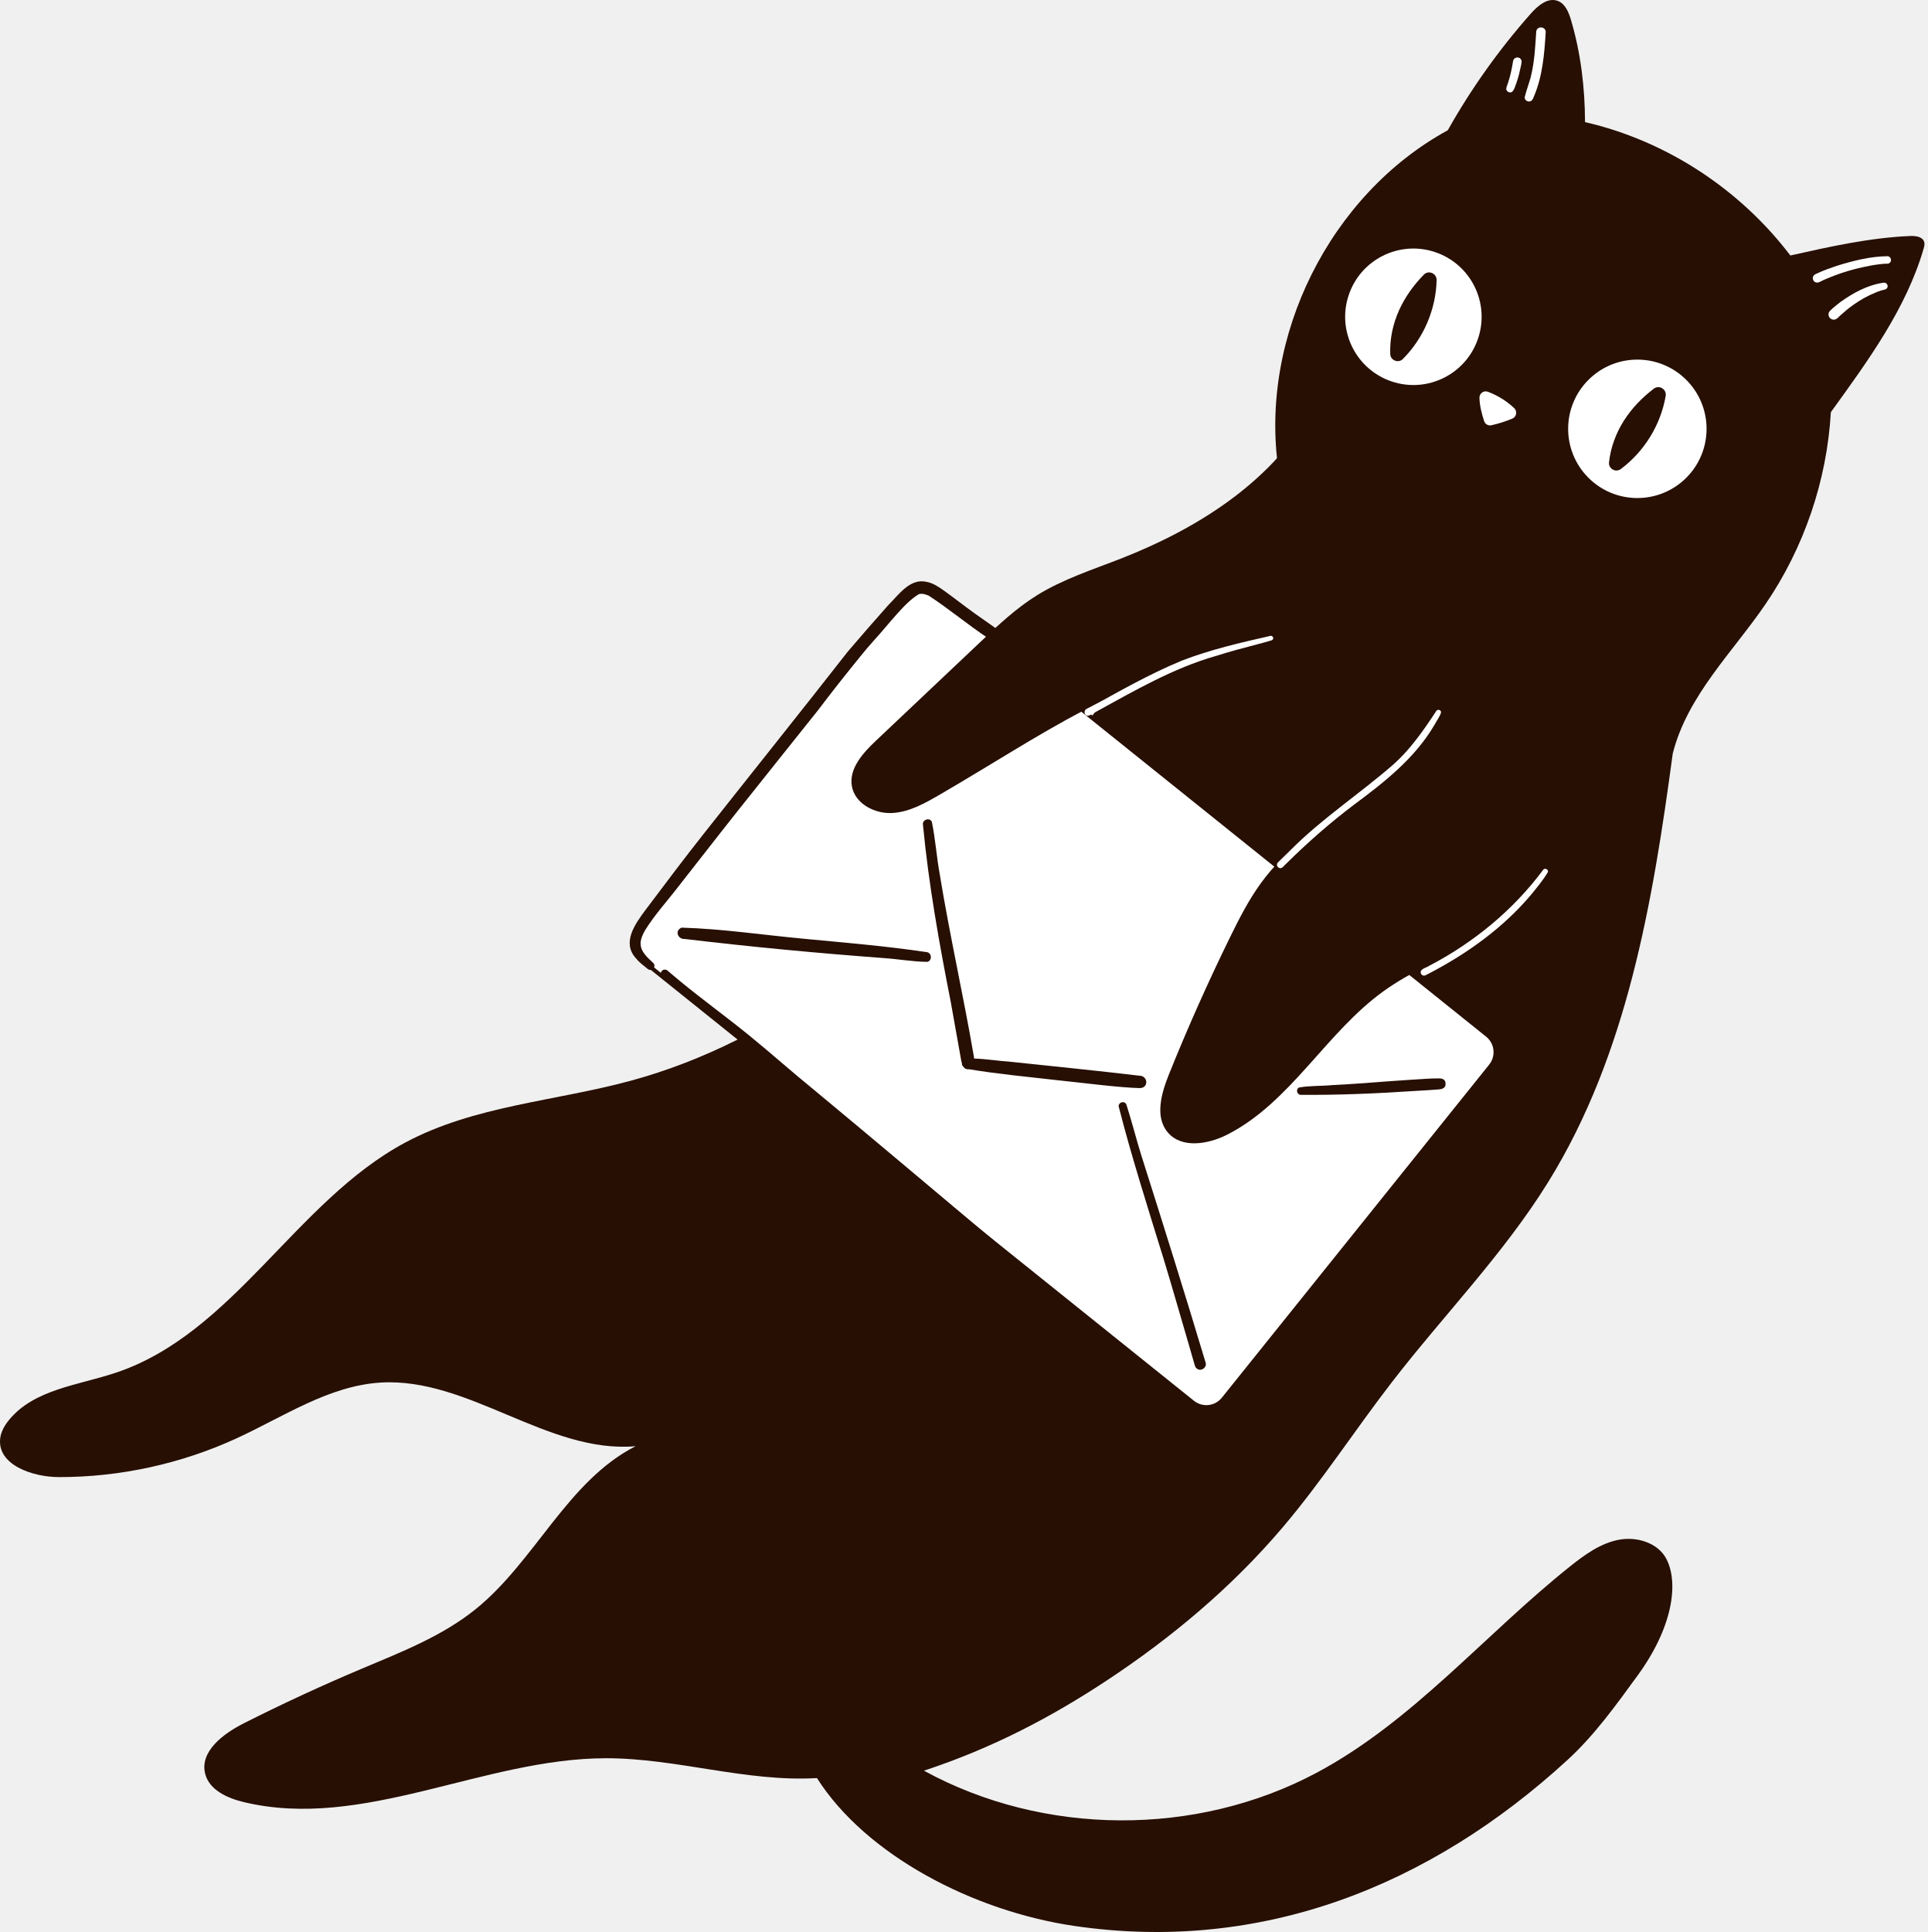
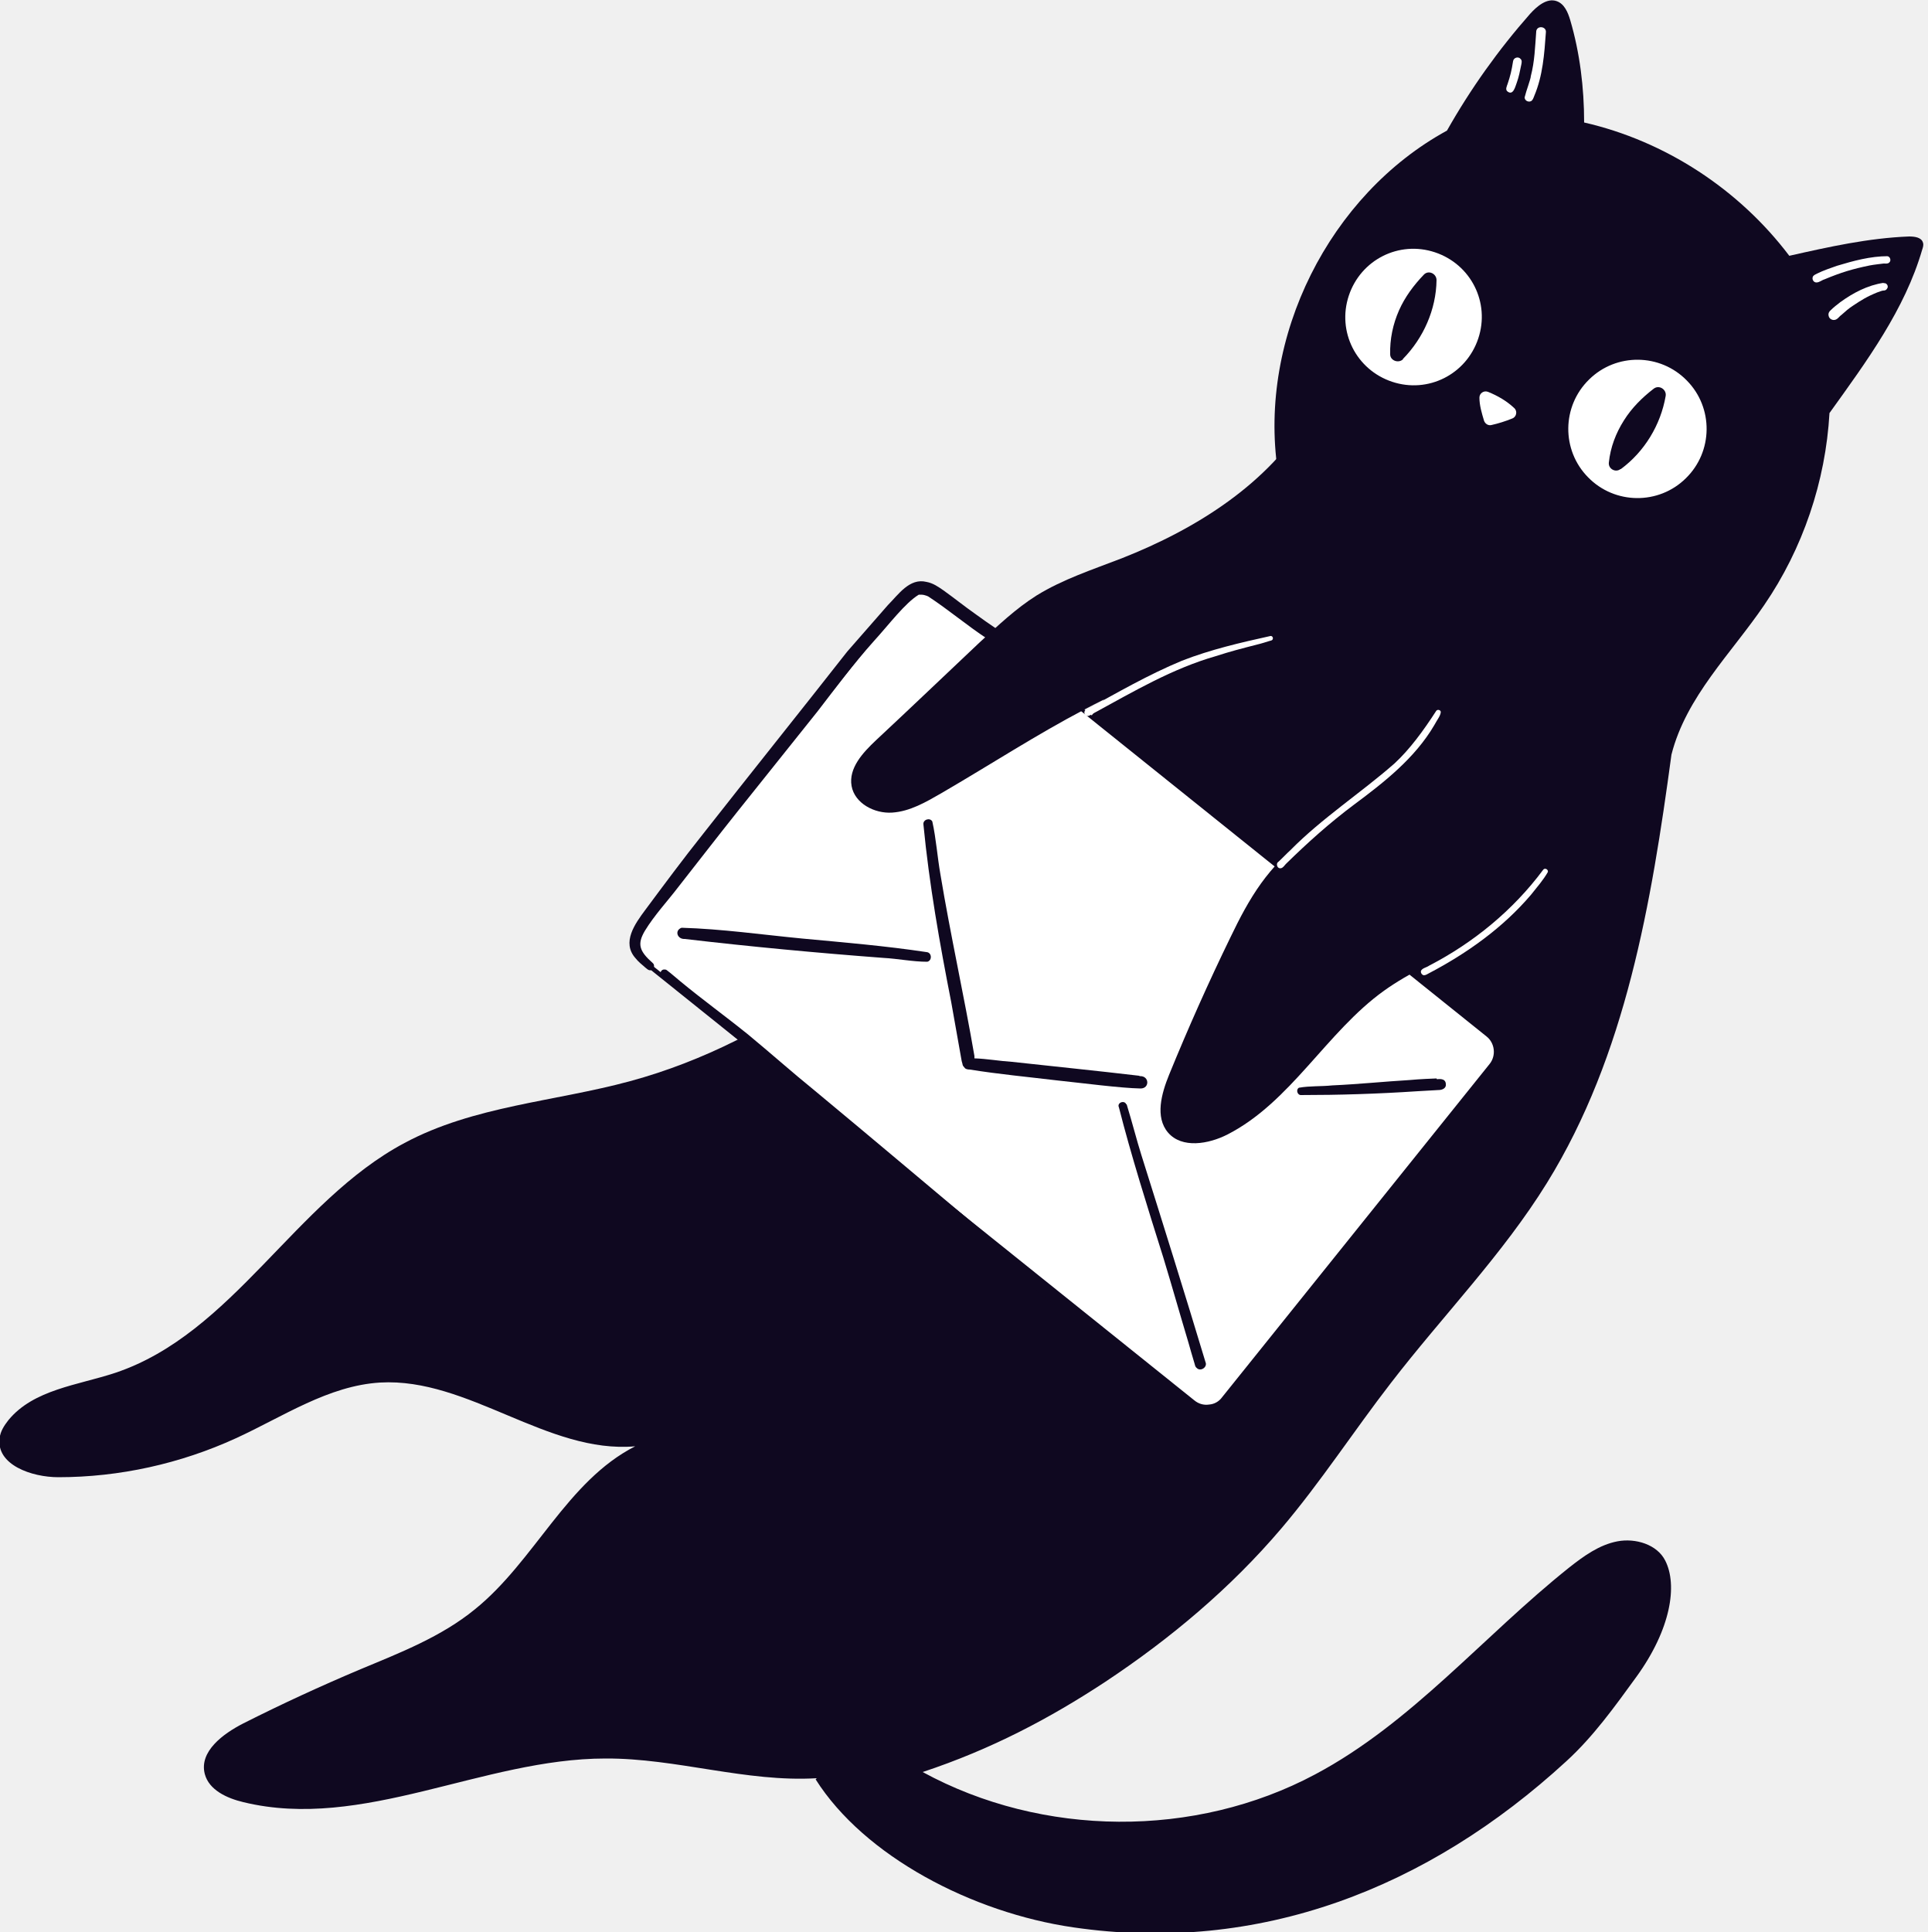
- <svg xmlns="http://www.w3.org/2000/svg" width="499" height="500" viewBox="0 0 499 500" fill="none">
-   <path d="M211.442 460.165C193.133 461.246 175.092 454.999 156.751 455.03C125.047 455.084 93.906 473.79 63.081 466.378C58.858 465.363 54.172 463.267 53.103 459.056C51.635 453.281 57.798 448.665 63.117 445.979C73.058 440.959 83.169 436.278 93.429 431.946C103.728 427.598 114.351 423.501 123.057 416.489C138.517 404.037 146.82 383.288 164.507 374.275C141.857 376.268 121.315 356.429 98.537 357.807C85.148 358.617 73.461 366.611 61.276 372.219C46.903 378.832 31.086 382.288 15.264 382.271C8.342 382.263 -0.836 379.042 0.061 372.179C0.29 370.426 1.228 368.839 2.347 367.471C8.831 359.54 20.275 358.505 29.989 355.256C60.476 345.059 76.517 310.899 104.849 295.711C122.704 286.139 143.713 285.003 163.262 279.688C201.164 269.384 233.018 243.401 259.099 214.032C285.18 184.663 306.596 151.471 330.908 121.719C325.796 87.147 344.287 50.315 374.708 33.715C380.773 22.93 387.988 12.793 396.193 3.53C398.004 1.486 400.565 -0.71 403.133 0.22C405.097 0.931 405.999 3.153 406.594 5.154C409.13 13.68 410.201 22.64 410.233 31.605C431.215 36.413 450.333 48.953 463.378 66.122C473.609 63.827 483.906 61.523 494.382 61.075C495.807 61.014 497.624 61.254 498.018 62.626C498.184 63.202 498.023 63.817 497.855 64.393C493.335 79.884 483.578 93.225 473.858 106.668C472.847 124.352 466.931 141.73 456.943 156.357C448.433 168.819 436.72 180.02 432.933 195.031C427.766 233.446 421.149 272.879 400.749 305.837C389.215 324.472 373.716 340.274 360.313 357.614C350.696 370.056 342.137 383.32 331.958 395.306C318.868 410.72 303.22 423.854 286.337 434.985C272.072 444.389 256.891 452.401 239.132 458.251C270.09 475.192 309.584 475.408 340.725 458.808C365.697 445.497 384.274 422.983 406.405 405.348C410.16 402.356 414.2 399.42 418.913 398.502C423.626 397.584 429.177 399.261 431.338 403.548C434.523 409.868 432.87 421.252 423.84 433.621C418.246 441.285 412.741 449.004 405.753 455.422C369.946 488.309 326.266 505.455 278.156 498.449C251.919 494.628 224.099 480.099 211.442 460.165Z" fill="#270F03" />
-   <path d="M308.687 362.918L166.131 248.497C163.696 246.543 163.306 242.984 165.26 240.549L234.457 154.338C236.411 151.903 239.97 151.513 242.405 153.468L384.962 267.888C387.397 269.843 387.787 273.402 385.832 275.837L316.636 362.048C314.681 364.483 311.123 364.873 308.687 362.918Z" fill="white" />
-   <path d="M312.214 364.679C310.816 364.679 309.47 364.207 308.365 363.32L165.808 248.899C164.523 247.867 163.717 246.397 163.537 244.76C163.358 243.122 163.827 241.512 164.858 240.227L234.054 154.016C235.086 152.731 236.556 151.925 238.194 151.745C239.829 151.564 241.442 152.035 242.726 153.066L385.283 267.487C386.568 268.519 387.374 269.989 387.554 271.626C387.733 273.264 387.264 274.874 386.233 276.159L317.036 362.37C316.005 363.655 314.535 364.462 312.897 364.641C312.668 364.666 312.44 364.679 312.214 364.679ZM238.875 152.737C238.686 152.737 238.497 152.747 238.306 152.768C236.941 152.917 235.717 153.589 234.857 154.66L165.661 240.871C163.887 243.082 164.242 246.322 166.452 248.096L309.009 362.517C310.08 363.377 311.423 363.768 312.785 363.618C314.15 363.469 315.374 362.797 316.233 361.726L385.43 275.515C387.204 273.305 386.849 270.064 384.639 268.29L242.082 153.869C241.161 153.129 240.04 152.737 238.875 152.737Z" fill="#270F03" />
-   <path d="M338.901 107.377C328.274 125.224 309.614 136.913 290.277 144.497C282.823 147.421 275.101 149.873 268.307 154.11C262.915 157.472 258.258 161.869 253.64 166.234C244.671 174.713 235.702 183.192 226.733 191.671C223.353 194.866 219.675 198.894 220.482 203.475C221.277 207.993 226.393 210.672 230.972 210.403C235.552 210.134 239.686 207.714 243.651 205.406C270.215 189.947 288.234 176.188 326.842 165.893" fill="#270F03" />
-   <path d="M371.357 186.24C360.006 203.562 338.48 211.856 326.307 228.61C323.177 232.919 320.745 237.688 318.399 242.47C312.674 254.141 307.378 266.023 302.526 278.084C300.556 282.983 298.829 289.098 302.273 293.1C305.891 297.305 312.725 296.144 317.666 293.625C334.079 285.257 343.221 267.168 358.196 256.44C364.873 251.657 372.544 248.461 379.525 244.135C386.243 239.973 392.308 234.76 397.433 228.744" fill="#270F03" />
-   <path d="M382.566 87.555C385.643 78.301 380.636 68.305 371.382 65.229C362.128 62.152 352.132 67.159 349.055 76.413C345.979 85.666 350.986 95.662 360.24 98.739C369.493 101.816 379.489 96.809 382.566 87.555Z" fill="white" />
-   <path d="M436.299 123.788C443.373 116.873 443.502 105.532 436.586 98.458C429.67 91.384 418.33 91.256 411.256 98.171C404.182 105.087 404.053 116.428 410.969 123.502C417.885 130.576 429.225 130.704 436.299 123.788Z" fill="white" />
-   <path d="M363.089 92.909C368.424 87.551 371.643 80.114 371.823 72.505C371.865 70.755 369.743 69.827 368.519 71.078C365.881 73.771 363.651 76.859 362.105 80.29C360.505 83.841 359.668 87.773 359.821 91.645C359.885 93.288 361.929 94.073 363.089 92.909Z" fill="#270F03" />
-   <path d="M419.49 121.391C425.549 116.868 429.818 109.981 431.106 102.479C431.402 100.754 429.439 99.526 428.045 100.585C425.043 102.865 422.387 105.594 420.357 108.763C418.256 112.043 416.855 115.811 416.441 119.665C416.266 121.299 418.173 122.374 419.49 121.391Z" fill="#270F03" />
-   <path d="M294.778 278.378C283.814 277.072 272.817 275.983 261.835 274.816C258.605 274.593 255.349 274.059 252.113 273.945C252.087 273.779 252.063 273.592 252.042 273.363C249.347 257.646 245.809 242.088 243.238 226.35C242.392 221.811 242.114 217.112 241.159 212.627C240.54 211.484 238.638 212.164 238.881 213.457C240.344 228.915 243.1 244.193 246.093 259.416C247.001 264.465 247.884 269.52 248.796 274.568C249.174 275.763 248.72 275.468 249.652 276.436C249.983 276.684 250.401 276.771 250.803 276.722C258.256 277.961 265.781 278.65 273.284 279.515C279.995 280.202 289.749 281.482 294.941 281.597C297.361 281.654 297.198 278.33 294.778 278.378Z" fill="#270F03" />
-   <path d="M371.814 279.093C371.271 279.042 366.946 279.318 365.025 279.45C358.281 279.872 351.55 280.502 344.799 280.828C341.947 281.099 338.964 280.941 336.176 281.455C335.35 281.9 335.654 283.272 336.594 283.34C346.616 283.43 356.365 282.991 366.978 282.294C368.735 282.175 370.495 282.112 372.249 281.951C373.015 281.915 373.97 281.699 374.118 280.812C374.324 278.949 372.737 279.062 371.814 279.093Z" fill="#270F03" />
-   <path d="M311.983 352.45C312.001 352.487 311.998 352.523 312.012 352.56C312.035 352.635 312.058 352.71 312.081 352.786C312.051 352.685 311.975 352.419 311.983 352.45Z" fill="#270F03" />
-   <path d="M291.529 285.849C290.986 284.631 289.076 285.427 289.625 286.693C292.641 298.567 297.175 312.918 301.104 325.602C303.493 333.467 305.235 339.646 307.563 347.572C308.174 349.631 308.267 350.025 309.161 353.11C309.273 353.464 309.347 353.861 309.664 354.091C310.693 355.164 312.537 353.907 312.012 352.559C306.633 334.631 301.031 316.771 295.369 298.931C294.169 295.093 293.087 290.772 291.529 285.849Z" fill="#270F03" />
-   <path d="M239.797 246.403C229.16 244.813 218.444 243.948 207.744 242.92C197.328 241.94 186.882 240.383 176.442 240.072C174.58 240.747 175.333 243.117 177.271 243.014C194.361 245.048 211.493 246.664 228.656 247.944C232.436 248.192 236.242 248.904 240.011 248.925C241.339 248.617 241.171 246.507 239.797 246.403Z" fill="#270F03" />
-   <path d="M397.602 8.164C397.35 12.021 397.173 15.912 396.24 19.679C396.151 20.367 395.005 23.49 394.611 25.181C394.57 25.948 395.482 26.505 396.162 26.175C396.709 25.931 396.847 25.316 397.067 24.811C399.248 19.634 399.705 13.986 400.052 8.438C400.224 6.844 397.794 6.563 397.602 8.164Z" fill="white" />
-   <path d="M393.577 15.269C392.997 14.512 391.682 14.899 391.606 15.852C391.183 18.31 390.922 19.595 390.237 21.649C390.047 22.286 389.514 23.106 390.16 23.649C391.682 24.77 392.129 22.256 392.543 21.258C393.038 19.833 393.379 18.362 393.681 16.886C393.781 16.349 393.984 15.729 393.577 15.269Z" fill="white" />
-   <path d="M488.566 66.307C484.091 66.339 479.667 67.47 475.414 68.788C473.688 69.377 471.959 69.968 470.312 70.756C469.895 70.944 469.419 71.129 469.259 71.599C468.984 72.269 469.475 73.066 470.194 73.138C470.97 73.154 471.617 72.554 472.334 72.311C476.587 70.511 479.632 69.613 484.061 68.756C484.919 68.538 487.769 68.235 487.654 68.259C488.133 68.219 488.679 68.371 489.077 68.034C489.738 67.527 489.402 66.373 488.566 66.307Z" fill="white" />
-   <path d="M487.521 73.162C483.393 73.735 479.635 75.791 476.288 78.192C475.435 78.853 474.585 79.526 473.808 80.275C473.379 80.616 473.112 81.221 473.316 81.754C473.459 82.401 474.159 82.806 474.799 82.715C475.556 82.579 475.997 81.846 476.574 81.4C477.527 80.534 478.523 79.714 479.573 78.967C481.638 77.531 483.023 76.704 485.729 75.584C486.541 75.272 487.093 75.113 487.376 75.047C487.74 74.956 488.162 74.924 488.388 74.584C488.858 73.973 488.283 73.023 487.521 73.162Z" fill="white" />
-   <path d="M385.079 101.384C387.619 102.339 389.97 103.784 391.903 105.622C392.762 106.439 392.514 107.875 391.421 108.333C389.68 109.063 387.864 109.633 385.997 110.061C385.175 110.25 384.354 109.748 384.1 108.944C383.476 106.962 382.943 104.925 382.908 102.925C382.889 101.803 384.029 100.989 385.079 101.384Z" fill="white" />
-   <path d="M328.843 164.557C321.102 166.306 313.338 168.094 305.914 170.956C297.262 174.532 289.088 179.218 280.935 183.771C280.432 184.243 280.782 185.18 281.469 185.233C282.207 185.207 282.816 184.592 283.483 184.311C293.571 178.793 303.606 172.916 314.738 169.75C318.459 168.581 321.182 167.844 325.413 166.747C326.313 166.511 328.254 165.989 328.546 165.887C328.886 165.763 329.345 165.752 329.489 165.363C329.653 164.955 329.285 164.479 328.843 164.557Z" fill="white" />
-   <path d="M371.747 183.982C368.446 189.032 364.98 193.923 360.902 197.6C352.124 205.314 342.244 211.708 333.984 220.032C332.918 221.048 331.87 222.082 330.827 223.121C330.65 223.266 330.539 223.474 330.512 223.7C330.442 224.25 330.959 224.752 331.51 224.661C332.088 224.536 332.405 223.922 332.847 223.568C338.409 218.061 344.292 212.882 350.55 208.178C358.381 202.363 366.224 196.192 371.232 187.649C372.03 186.174 372.787 185.288 372.976 184.28C372.903 183.697 372.081 183.488 371.747 183.982Z" fill="white" />
-   <path d="M399.383 225.125C391.597 235.616 381.285 244.022 369.866 249.964C369.191 250.43 368.175 250.571 367.749 251.303C367.544 251.815 367.914 252.433 368.467 252.486C368.965 252.523 369.374 252.14 369.814 251.958C379.754 246.783 389.054 240.126 396.302 231.515C397.814 229.644 399.41 227.769 400.622 225.697C400.834 224.99 399.798 224.504 399.383 225.125Z" fill="white" />
-   <path d="M298.545 355.085C268.918 331.287 240.136 306.467 210.879 282.223C205.083 277.521 199.522 272.54 193.733 267.831C187.917 263.113 181.848 258.715 176.061 253.962C174.932 253.026 173.814 252.075 172.691 251.131C172.464 250.968 172.183 250.901 171.907 250.941C171.005 251.063 170.657 252.338 171.44 252.867C203.471 278.747 234.445 305.905 266.162 332.174C276.584 340.771 288.537 351.191 298.549 358.396C299.341 359.008 300.629 358.268 300.432 357.248C300.132 356.301 299.528 356.1 298.545 355.085Z" fill="#270F03" />
-   <path d="M257.967 162.766C256.097 161.417 254.183 160.131 252.313 158.781C249.592 156.832 246.964 154.757 244.247 152.802C242.911 151.871 241.521 150.919 239.895 150.604C235.536 149.529 232.626 153.921 229.912 156.594C226.378 160.56 222.892 164.571 219.442 168.61C207.052 184.455 194.472 200.151 182.008 215.94C176.918 222.378 171.993 228.941 167.063 235.501C164.434 239.043 160.874 243.891 164.558 247.966C165.254 248.845 166.125 249.554 167.006 250.237C167.446 250.58 167.87 251.115 168.487 251.008C169.407 250.888 169.701 249.628 168.949 249.106C165.454 245.986 164.979 244.254 166.954 240.757C169.469 236.691 172.741 233.154 175.636 229.361C180.759 222.865 185.807 216.308 190.958 209.833C197.855 201.196 204.718 192.532 211.637 183.912C216.329 177.784 220.933 171.577 226.107 165.838C230.228 161.338 234.163 155.892 237.823 153.768C238.036 153.717 238.253 153.683 238.472 153.671C239.532 153.678 240.535 154.288 240.419 154.185C245.646 157.599 250.44 161.647 255.651 165.097C256.488 165.58 257.148 166.433 258.067 166.73C258.826 166.981 259.681 166.473 259.962 165.751C260.504 164.316 258.938 163.485 257.967 162.766Z" fill="#270F03" />
+ <svg xmlns="http://www.w3.org/2000/svg" id="Layer_1" version="1.1" viewBox="0 0 499 500">
+   <defs>
+     <style>
+       .st0 {
+         fill: #fff;
+       }
+ 
+       .st1 {
+         fill: #0f0820;
+       }
+     </style>
+   </defs>
+   <path class="st1" d="M211.4,460.2c-18.3,1.1-36.4-5.2-54.7-5.1-31.7,0-62.8,18.8-93.7,11.3-4.2-1-8.9-3.1-10-7.3-1.5-5.8,4.7-10.4,10-13.1,9.9-5,20.1-9.7,30.3-14,10.3-4.3,20.9-8.4,29.6-15.5,15.5-12.5,23.8-33.2,41.5-42.2-22.7,2-43.2-17.8-66-16.5-13.4.8-25.1,8.8-37.3,14.4-14.4,6.6-30.2,10.1-46,10.1-6.9,0-16.1-3.2-15.2-10.1.2-1.8,1.2-3.3,2.3-4.7,6.5-7.9,17.9-9,27.6-12.2,30.5-10.2,46.5-44.4,74.9-59.5,17.9-9.6,38.9-10.7,58.4-16,37.9-10.3,69.8-36.3,95.8-65.7s47.5-62.6,71.8-92.3c-5.1-34.6,13.4-71.4,43.8-88,6.1-10.8,13.3-20.9,21.5-30.2,1.8-2,4.4-4.2,6.9-3.3,2,.7,2.9,2.9,3.5,4.9,2.5,8.5,3.6,17.5,3.6,26.5,21,4.8,40.1,17.3,53.1,34.5,10.2-2.3,20.5-4.6,31-5,1.4,0,3.2.2,3.6,1.6.2.6,0,1.2-.2,1.8-4.5,15.5-14.3,28.8-24,42.3-1,17.7-6.9,35.1-16.9,49.7-8.5,12.5-20.2,23.7-24,38.7-5.2,38.4-11.8,77.8-32.2,110.8-11.5,18.6-27,34.4-40.4,51.8-9.6,12.4-18.2,25.7-28.4,37.7-13.1,15.4-28.7,28.5-45.6,39.7-14.3,9.4-29.4,17.4-47.2,23.3,31,16.9,70.5,17.2,101.6.6,25-13.3,43.5-35.8,65.7-53.5,3.8-3,7.8-5.9,12.5-6.8,4.7-.9,10.3.8,12.4,5,3.2,6.3,1.5,17.7-7.5,30.1-5.6,7.7-11.1,15.4-18.1,21.8-35.8,32.9-79.5,50-127.6,43-26.2-3.8-54.1-18.4-66.7-38.3Z" />
+   <path class="st0" d="M308.7,362.9l-142.6-114.4c-2.4-2-2.8-5.5-.9-7.9l69.2-86.2c2-2.4,5.5-2.8,7.9-.9l142.6,114.4c2.4,2,2.8,5.5.9,7.9l-69.2,86.2c-2,2.4-5.5,2.8-7.9.9Z" />
+   <path class="st1" d="M312.2,364.7c-1.4,0-2.7-.5-3.8-1.4l-142.6-114.4c-1.3-1-2.1-2.5-2.3-4.1-.2-1.6.3-3.2,1.3-4.5l69.2-86.2c1-1.3,2.5-2.1,4.1-2.3,1.6-.2,3.2.3,4.5,1.3l142.6,114.4c1.3,1,2.1,2.5,2.3,4.1.2,1.6-.3,3.2-1.3,4.5l-69.2,86.2c-1,1.3-2.5,2.1-4.1,2.3-.2,0-.5,0-.7,0ZM238.9,152.7c-.2,0-.4,0-.6,0-1.4.1-2.6.8-3.4,1.9l-69.2,86.2c-1.8,2.2-1.4,5.5.8,7.2l142.6,114.4c1.1.9,2.4,1.3,3.8,1.1,1.4-.1,2.6-.8,3.4-1.9l69.2-86.2c1.8-2.2,1.4-5.5-.8-7.2l-142.6-114.4c-.9-.7-2-1.1-3.2-1.1Z" />
+   <path class="st1" d="M338.9,107.4c-10.6,17.8-29.3,29.5-48.6,37.1-7.5,2.9-15.2,5.4-22,9.6-5.4,3.4-10,7.8-14.7,12.1-9,8.5-17.9,17-26.9,25.4-3.4,3.2-7.1,7.2-6.3,11.8.8,4.5,5.9,7.2,10.5,6.9,4.6-.3,8.7-2.7,12.7-5,26.6-15.5,44.6-29.2,83.2-39.5" />
+   <path class="st1" d="M371.4,186.2c-11.4,17.3-32.9,25.6-45,42.4-3.1,4.3-5.6,9.1-7.9,13.9-5.7,11.7-11,23.6-15.9,35.6-2,4.9-3.7,11-.3,15,3.6,4.2,10.5,3,15.4.5,16.4-8.4,25.6-26.5,40.5-37.2,6.7-4.8,14.3-8,21.3-12.3,6.7-4.2,12.8-9.4,17.9-15.4" />
+   <path class="st0" d="M382.6,87.6c3.1-9.3-1.9-19.2-11.2-22.3-9.3-3.1-19.2,1.9-22.3,11.2-3.1,9.3,1.9,19.2,11.2,22.3,9.3,3.1,19.2-1.9,22.3-11.2Z" />
+   <path class="st0" d="M436.3,123.8c7.1-6.9,7.2-18.3.3-25.3-6.9-7.1-18.3-7.2-25.3-.3-7.1,6.9-7.2,18.3-.3,25.3,6.9,7.1,18.3,7.2,25.3.3Z" />
+   <path class="st1" d="M363.1,92.9c5.3-5.4,8.6-12.8,8.7-20.4,0-1.7-2.1-2.7-3.3-1.4-2.6,2.7-4.9,5.8-6.4,9.2-1.6,3.6-2.4,7.5-2.3,11.4,0,1.6,2.1,2.4,3.3,1.3Z" />
+   <path class="st1" d="M419.5,121.4c6.1-4.5,10.3-11.4,11.6-18.9.3-1.7-1.7-3-3.1-1.9-3,2.3-5.7,5-7.7,8.2-2.1,3.3-3.5,7-3.9,10.9-.2,1.6,1.7,2.7,3,1.7Z" />
+   <path class="st1" d="M294.8,278.4c-11-1.3-22-2.4-32.9-3.6-3.2-.2-6.5-.8-9.7-.9,0-.2,0-.4,0-.6-2.7-15.7-6.2-31.3-8.8-47-.8-4.5-1.1-9.2-2.1-13.7-.6-1.1-2.5-.5-2.3.8,1.5,15.5,4.2,30.7,7.2,46,.9,5,1.8,10.1,2.7,15.2.4,1.2,0,.9.9,1.9.3.2.7.3,1.2.3,7.5,1.2,15,1.9,22.5,2.8,6.7.7,16.5,2,21.7,2.1,2.4,0,2.3-3.3-.2-3.2Z" />
+   <path class="st1" d="M371.8,279.1c-.5,0-4.9.2-6.8.4-6.7.4-13.5,1.1-20.2,1.4-2.9.3-5.8.1-8.6.6-.8.4-.5,1.8.4,1.9,10,0,19.8-.3,30.4-1,1.8-.1,3.5-.2,5.3-.3.8,0,1.7-.3,1.9-1.1.2-1.9-1.4-1.8-2.3-1.7Z" />
+   <path class="st1" d="M312,352.5s0,0,0,.1c0,0,0,.1,0,.2,0-.1-.1-.4,0-.3Z" />
+   <path class="st1" d="M291.5,285.8c-.5-1.2-2.5-.4-1.9.8,3,11.9,7.5,26.2,11.5,38.9,2.4,7.9,4.1,14,6.5,22,.6,2.1.7,2.5,1.6,5.5.1.4.2.8.5,1,1,1.1,2.9-.2,2.3-1.5-5.4-17.9-11-35.8-16.6-53.6-1.2-3.8-2.3-8.2-3.8-13.1Z" />
+   <path class="st1" d="M239.8,246.4c-10.6-1.6-21.4-2.5-32.1-3.5-10.4-1-20.9-2.5-31.3-2.8-1.9.7-1.1,3,.8,2.9,17.1,2,34.2,3.6,51.4,4.9,3.8.2,7.6,1,11.4,1,1.3-.3,1.2-2.4-.2-2.5Z" />
+   <path class="st0" d="M397.6,8.2c-.3,3.9-.4,7.7-1.4,11.5,0,.7-1.2,3.8-1.6,5.5,0,.8.9,1.3,1.6,1,.5-.2.7-.9.9-1.4,2.2-5.2,2.6-10.8,3-16.4.2-1.6-2.3-1.9-2.5-.3Z" />
+   <path class="st0" d="M393.6,15.3c-.6-.8-1.9-.4-2,.6-.4,2.5-.7,3.7-1.4,5.8-.2.6-.7,1.5,0,2,1.5,1.1,2-1.4,2.4-2.4.5-1.4.8-2.9,1.1-4.4.1-.5.3-1.2-.1-1.6Z" />
+   <path class="st0" d="M488.6,66.3c-4.5,0-8.9,1.2-13.2,2.5-1.7.6-3.5,1.2-5.1,2-.4.2-.9.4-1.1.8-.3.7.2,1.5.9,1.5.8,0,1.4-.6,2.1-.8,4.3-1.8,7.3-2.7,11.7-3.6.9-.2,3.7-.5,3.6-.5.5,0,1,.1,1.4-.2.7-.5.3-1.7-.5-1.7Z" />
+   <path class="st0" d="M487.5,73.2c-4.1.6-7.9,2.6-11.2,5-.9.7-1.7,1.3-2.5,2.1-.4.3-.7.9-.5,1.5.1.6.8,1.1,1.5,1,.8-.1,1.2-.9,1.8-1.3,1-.9,1.9-1.7,3-2.4,2.1-1.4,3.5-2.3,6.2-3.4.8-.3,1.4-.5,1.6-.5.4,0,.8-.1,1-.5.5-.6-.1-1.6-.9-1.4Z" />
+   <path class="st0" d="M385.1,101.4c2.5,1,4.9,2.4,6.8,4.2.9.8.6,2.3-.5,2.7-1.7.7-3.6,1.3-5.4,1.7-.8.2-1.6-.3-1.9-1.1-.6-2-1.2-4-1.2-6,0-1.1,1.1-1.9,2.2-1.5Z" />
+   <path class="st0" d="M328.8,164.6c-7.7,1.7-15.5,3.5-22.9,6.4-8.7,3.6-16.8,8.3-25,12.8-.5.5-.2,1.4.5,1.5.7,0,1.3-.6,2-.9,10.1-5.5,20.1-11.4,31.3-14.6,3.7-1.2,6.4-1.9,10.7-3,.9-.2,2.8-.8,3.1-.9.3-.1.8-.1.9-.5.2-.4-.2-.9-.6-.8Z" />
+   <path class="st0" d="M371.7,184c-3.3,5.1-6.8,9.9-10.8,13.6-8.8,7.7-18.7,14.1-26.9,22.4-1.1,1-2.1,2.1-3.2,3.1-.2.1-.3.4-.3.6,0,.6.4,1.1,1,1,.6-.1.9-.7,1.3-1.1,5.6-5.5,11.4-10.7,17.7-15.4,7.8-5.8,15.7-12,20.7-20.5.8-1.5,1.6-2.4,1.7-3.4,0-.6-.9-.8-1.2-.3Z" />
+   <path class="st0" d="M399.4,225.1c-7.8,10.5-18.1,18.9-29.5,24.8-.7.5-1.7.6-2.1,1.3-.2.5.2,1.1.7,1.2.5,0,.9-.3,1.3-.5,9.9-5.2,19.2-11.8,26.5-20.4,1.5-1.9,3.1-3.7,4.3-5.8.2-.7-.8-1.2-1.2-.6Z" />
+   <path class="st1" d="M298.5,355.1c-29.6-23.8-58.4-48.6-87.7-72.9-5.8-4.7-11.4-9.7-17.1-14.4-5.8-4.7-11.9-9.1-17.7-13.9-1.1-.9-2.2-1.9-3.4-2.8-.2-.2-.5-.2-.8-.2-.9.1-1.2,1.4-.5,1.9,32,25.9,63,53,94.7,79.3,10.4,8.6,22.4,19,32.4,26.2.8.6,2.1-.1,1.9-1.1-.3-.9-.9-1.1-1.9-2.2Z" />
+   <path class="st1" d="M258,162.8c-1.9-1.3-3.8-2.6-5.7-4-2.7-1.9-5.3-4-8.1-6-1.3-.9-2.7-1.9-4.4-2.2-4.4-1.1-7.3,3.3-10,6-3.5,4-7,8-10.5,12-12.4,15.8-25,31.5-37.4,47.3-5.1,6.4-10,13-14.9,19.6-2.6,3.5-6.2,8.4-2.5,12.5.7.9,1.6,1.6,2.4,2.3.4.3.9.9,1.5.8.9-.1,1.2-1.4.5-1.9-3.5-3.1-4-4.9-2-8.3,2.5-4.1,5.8-7.6,8.7-11.4,5.1-6.5,10.2-13.1,15.3-19.5,6.9-8.6,13.8-17.3,20.7-25.9,4.7-6.1,9.3-12.3,14.5-18.1,4.1-4.5,8.1-9.9,11.7-12.1.2,0,.4,0,.6,0,1.1,0,2.1.6,1.9.5,5.2,3.4,10,7.5,15.2,10.9.8.5,1.5,1.3,2.4,1.6.8.3,1.6-.3,1.9-1,.5-1.4-1-2.3-2-3Z" />
</svg>
